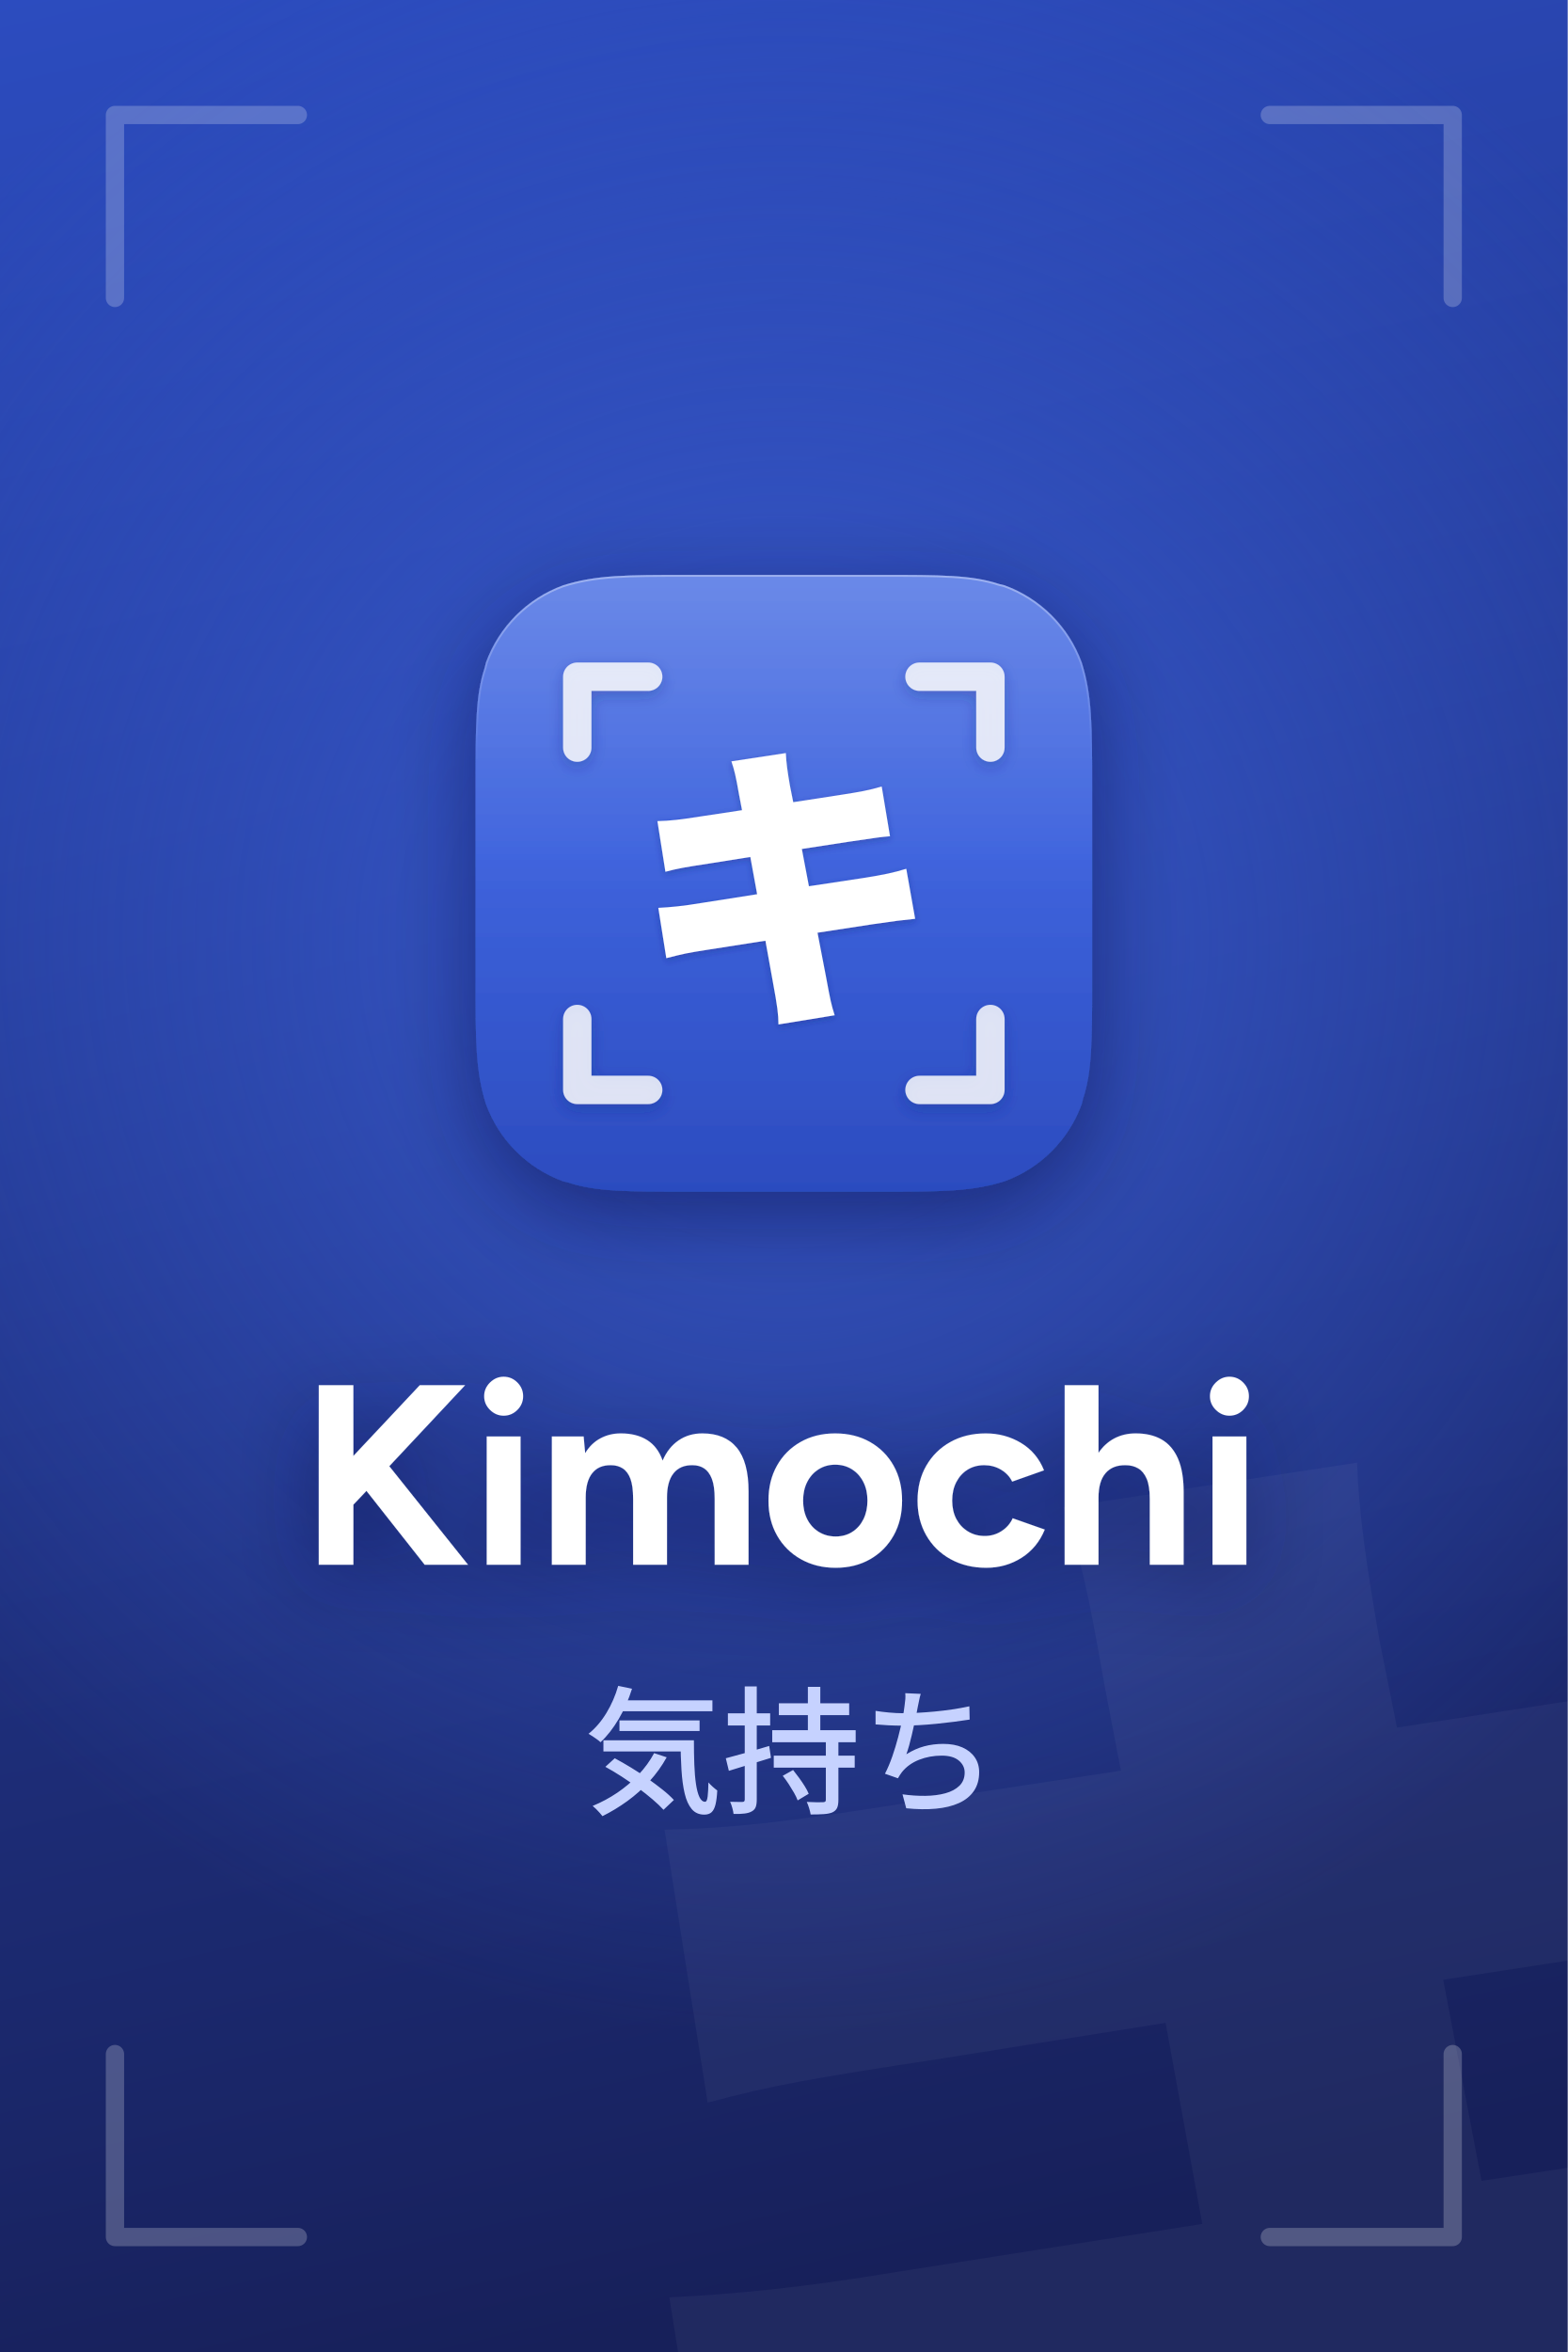
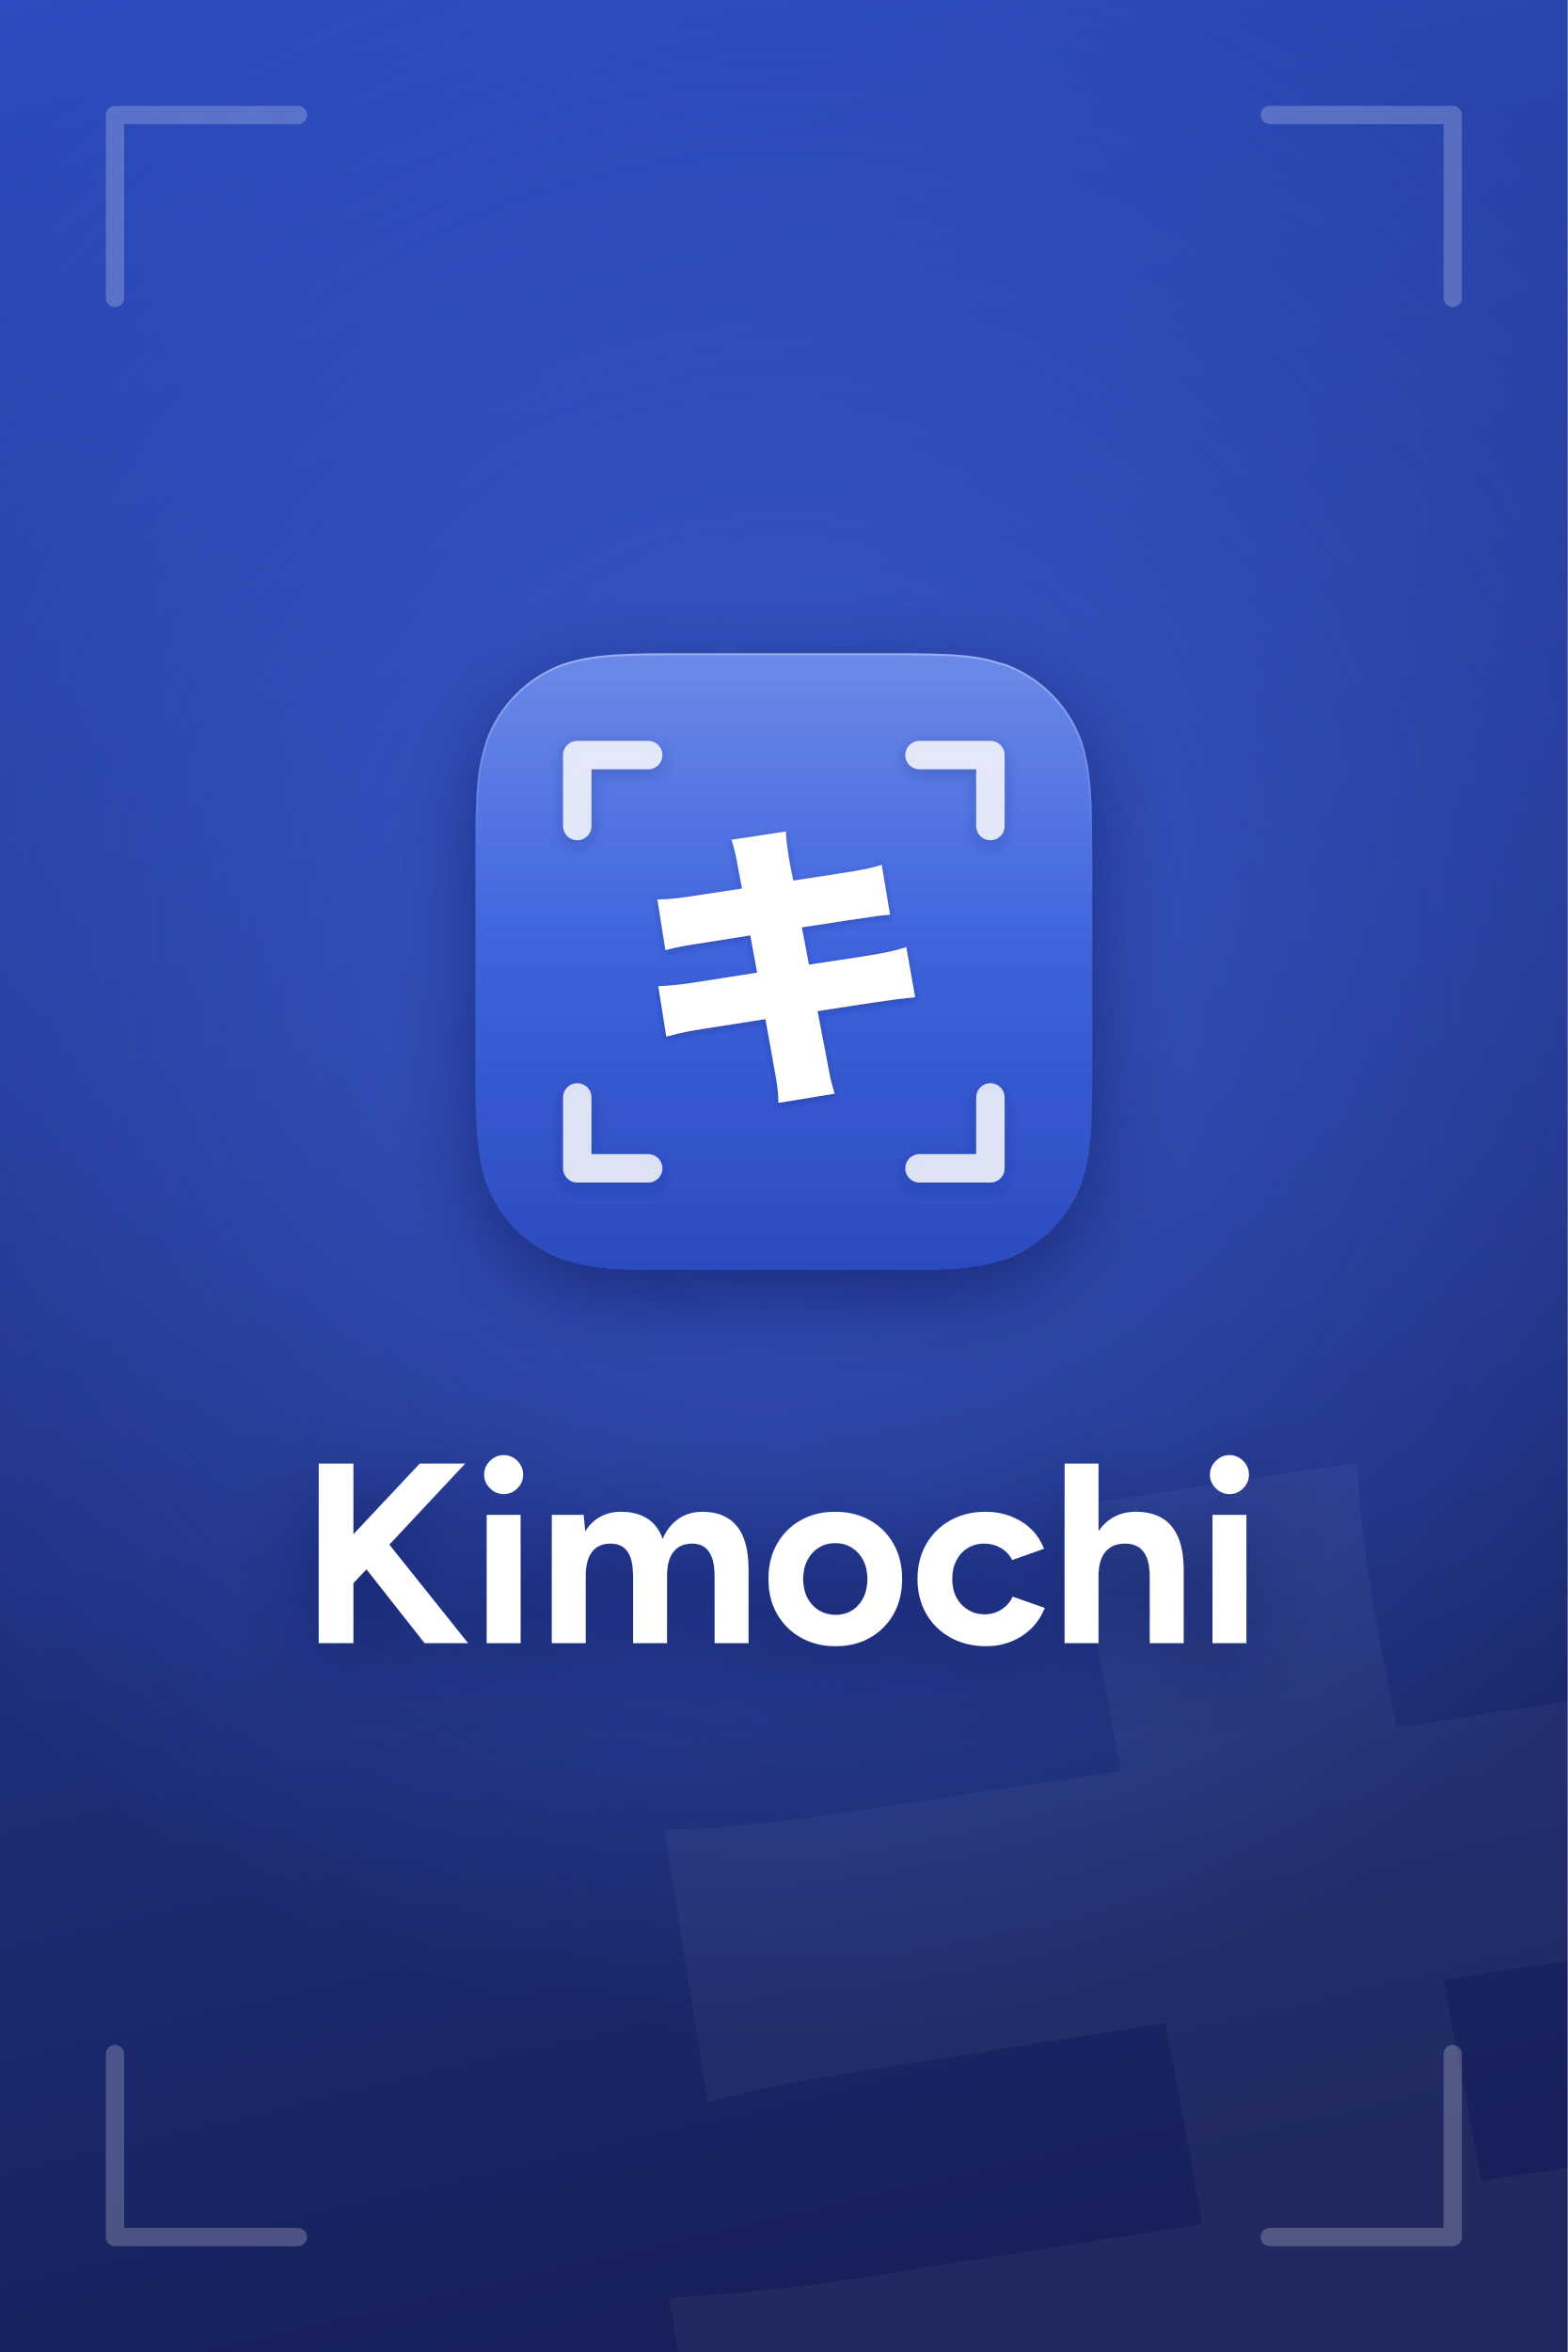
<svg xmlns="http://www.w3.org/2000/svg" width="600" height="900" viewBox="0 0 600 900">
  <defs>
    <linearGradient id="g-ground" gradientUnits="userSpaceOnUse" x1="0" y1="0" x2="210" y2="900">
      <stop offset="0" stop-color="#2c4cbf" />
      <stop offset="1" stop-color="#17205a" />
    </linearGradient>
    <radialGradient id="g-glow" gradientUnits="userSpaceOnUse" cx="300" cy="360" r="420">
      <stop offset="0" stop-color="#3e63dd" stop-opacity="0.75" />
      <stop offset="1" stop-color="#3e63dd" stop-opacity="0" />
    </radialGradient>
    <filter id="g-lift" x="-20%" y="-20%" width="140%" height="160%">
      <feDropShadow dx="0" dy="9" stdDeviation="16.2" flood-color="#0b1033" flood-opacity="0.45" />
    </filter>
  </defs>
  <rect width="600" height="900" fill="url(#g-ground)" />
  <rect width="600" height="900" fill="url(#g-glow)" />
  <path transform="translate(210.38 1069.01) scale(0.610687)" d="M358 -641L219 -620C149 -609 116 -605 72 -604L99 -433C140 -444 163 -448 248 -461L386 -483L409 -357L218 -327C158 -317 116 -313 75 -311L102 -141C165 -157 170 -158 239 -169L437 -200L463 -56C477 20 481 49 481 83L671 52C659 14 657 4 641 -82L613 -227L802 -256C886 -268 886 -268 943 -274L913 -443C871 -430 838 -423 769 -412L584 -384L560 -510L716 -534C824 -550 824 -550 858 -553L830 -721C786 -708 758 -703 687 -692L531 -668L520 -723C512 -769 507 -803 506 -834L322 -806C332 -777 337 -756 348 -693Z" fill="#fff" fill-opacity="0.04" />
  <path d="M44 114V44H114 M486 44H556V114 M556 786V856H486 M114 856H44V786" fill="none" stroke="#fff" stroke-opacity="0.22" stroke-width="7" stroke-linecap="round" stroke-linejoin="round" />
  <g filter="url(#g-lift)">
-     <svg x="182" y="220" width="236" height="236" viewBox="0 0 1024 1024">
+     <svg x="182" y="250" width="236" height="236" viewBox="0 0 1024 1024">
      <defs>
        <linearGradient id="i1-fill" gradientUnits="userSpaceOnUse" x1="0" y1="0" x2="0" y2="1024">
          <stop offset="0" stop-color="#5a7ce6" />
          <stop offset="0.45" stop-color="#3e63dd" />
          <stop offset="1" stop-color="#2c4cbf" />
        </linearGradient>
        <linearGradient id="i1-sheen" gradientUnits="userSpaceOnUse" x1="0" y1="0" x2="0" y2="563.2">
          <stop offset="0" stop-color="#fff" stop-opacity="0.1" />
          <stop offset="1" stop-color="#fff" stop-opacity="0" />
        </linearGradient>
        <linearGradient id="i1-edge" gradientUnits="userSpaceOnUse" x1="0" y1="0" x2="0" y2="307.2">
          <stop offset="0" stop-color="#fff" stop-opacity="0.35" />
          <stop offset="1" stop-color="#fff" stop-opacity="0" />
        </linearGradient>
        <linearGradient id="i1-glyph" gradientUnits="userSpaceOnUse" x1="0" y1="204.8" x2="0" y2="819.2">
          <stop offset="0" stop-color="#ffffff" />
          <stop offset="1" stop-color="#e9edfc" />
        </linearGradient>
        <clipPath id="i1-clip">
          <path d="M352.2 0 L671.8 0 C773.21 0 823.92 0 869.65 15.09 L878.5 17.26 C938.1 38.95 985.05 85.9 1006.74 145.5 C1024 200.08 1024 250.79 1024 352.2 L1024 671.8 C1024 773.21 1024 823.92 1008.91 869.65 L1006.74 878.5 C985.05 938.1 938.1 985.05 878.5 1006.74 C823.92 1024 773.21 1024 671.8 1024 L352.2 1024 C250.79 1024 200.08 1024 154.35 1008.91 L145.5 1006.74 C85.9 985.05 38.95 938.1 17.26 878.5 C0 823.92 0 773.21 0 671.8 L0 352.2 C0 250.79 0 200.08 15.09 154.35 L17.26 145.5 C38.95 85.9 85.9 38.95 145.5 17.26 C200.08 0 250.79 0 352.2 0 Z" />
        </clipPath>
        <filter id="i1-lift" x="-20%" y="-20%" width="140%" height="140%">
          <feDropShadow dx="0" dy="8.19" stdDeviation="12.29" flood-color="#1a2c80" flood-opacity="0.35" />
        </filter>
      </defs>
      <path d="M352.2 0 L671.8 0 C773.21 0 823.92 0 869.65 15.09 L878.5 17.26 C938.1 38.95 985.05 85.9 1006.74 145.5 C1024 200.08 1024 250.79 1024 352.2 L1024 671.8 C1024 773.21 1024 823.92 1008.91 869.65 L1006.74 878.5 C985.05 938.1 938.1 985.05 878.5 1006.74 C823.92 1024 773.21 1024 671.8 1024 L352.2 1024 C250.79 1024 200.08 1024 154.35 1008.91 L145.5 1006.74 C85.9 985.05 38.95 938.1 17.26 878.5 C0 823.92 0 773.21 0 671.8 L0 352.2 C0 250.79 0 200.08 15.09 154.35 L17.26 145.5 C38.95 85.9 85.9 38.95 145.5 17.26 C200.08 0 250.79 0 352.2 0 Z" fill="url(#i1-fill)" />
      <g clip-path="url(#i1-clip)">
        <rect x="0" y="0" width="1024" height="1024" fill="url(#i1-sheen)" />
        <path d="M352.2 0 L671.8 0 C773.21 0 823.92 0 869.65 15.09 L878.5 17.26 C938.1 38.95 985.05 85.9 1006.74 145.5 C1024 200.08 1024 250.79 1024 352.2 L1024 671.8 C1024 773.21 1024 823.92 1008.91 869.65 L1006.74 878.5 C985.05 938.1 938.1 985.05 878.5 1006.74 C823.92 1024 773.21 1024 671.8 1024 L352.2 1024 C250.79 1024 200.08 1024 154.35 1008.91 L145.5 1006.74 C85.9 985.05 38.95 938.1 17.26 878.5 C0 823.92 0 773.21 0 671.8 L0 352.2 C0 250.79 0 200.08 15.09 154.35 L17.26 145.5 C38.95 85.9 85.9 38.95 145.5 17.26 C200.08 0 250.79 0 352.2 0 Z" fill="none" stroke="url(#i1-edge)" stroke-width="6.14" />
      </g>
      <path d="M168.96 286.72V168.96H286.72 M737.28 168.96H855.04V286.72 M855.04 737.28V855.04H737.28 M286.72 855.04H168.96V737.28" stroke-width="47.1" stroke-opacity="0.82" stroke-linecap="round" stroke-linejoin="round" fill="none" stroke="#fff" filter="url(#i1-lift)" />
      <path transform="translate(266.7 705.55) scale(0.491341)" d="M358 -641L219 -620C149 -609 116 -605 72 -604L99 -433C140 -444 163 -448 248 -461L386 -483L409 -357L218 -327C158 -317 116 -313 75 -311L102 -141C165 -157 170 -158 239 -169L437 -200L463 -56C477 20 481 49 481 83L671 52C659 14 657 4 641 -82L613 -227L802 -256C886 -268 886 -268 943 -274L913 -443C871 -430 838 -423 769 -412L584 -384L560 -510L716 -534C824 -550 824 -550 858 -553L830 -721C786 -708 758 -703 687 -692L531 -668L520 -723C512 -769 507 -803 506 -834L322 -806C332 -777 337 -756 348 -693Z" fill="url(#i1-glyph)" filter="url(#i1-lift)" />
    </svg>
-     <path transform="translate(114.54 598.74) scale(0.098142)" d="M76 0L76 -700L211 -700L211 -424L470 -700L647 -700L351 -384L658 0L489 0L262 -288L211 -234L211 0ZM731 0L731 -500L863 -500L863 0ZM797 -581Q767 -581 744 -603.5Q721 -626 721 -657Q721 -688 744 -710.5Q767 -733 797 -733Q828 -733 850.5 -710.5Q873 -688 873 -657Q873 -626 850.5 -603.5Q828 -581 797 -581ZM985 0L985 -500L1109 -500L1115 -435Q1138 -473 1174 -492.5Q1210 -512 1254 -512Q1315 -512 1356.5 -486Q1398 -460 1417 -406Q1439 -457 1479 -484.5Q1519 -512 1572 -512Q1660 -512 1706 -456.5Q1752 -401 1752 -286L1752 0L1620 0L1620 -256Q1620 -307 1609 -335Q1598 -363 1579 -375.5Q1560 -388 1534 -388Q1486 -389 1460 -357Q1434 -325 1434 -262L1434 0L1302 0L1302 -256Q1302 -307 1291.5 -335Q1281 -363 1261.5 -375.5Q1242 -388 1216 -388Q1168 -389 1142.5 -357Q1117 -325 1117 -262L1117 0ZM2091.8 12Q2015.8 12 1956.3 -21.5Q1896.8 -55 1863.3 -114Q1829.8 -173 1829.8 -250Q1829.8 -327 1862.8 -386Q1895.8 -445 1954.8 -478.5Q2013.8 -512 2089.8 -512Q2166.8 -512 2225.8 -478.5Q2284.8 -445 2317.8 -386Q2350.8 -327 2350.8 -250Q2350.8 -173 2317.8 -114Q2284.8 -55 2226.3 -21.5Q2167.8 12 2091.8 12ZM2091.8 -110Q2128.8 -110 2156.8 -128Q2184.8 -146 2200.3 -177.5Q2215.8 -209 2215.8 -250Q2215.8 -291 2199.8 -322.5Q2183.8 -354 2155.3 -372Q2126.8 -390 2089.8 -390Q2053.8 -390 2025.3 -372Q1996.8 -354 1980.8 -322.5Q1964.8 -291 1964.8 -250Q1964.8 -209 1980.8 -177.5Q1996.8 -146 2025.8 -128Q2054.8 -110 2091.8 -110ZM2679.2 12Q2601.2 12 2540.2 -21.5Q2479.2 -55 2445.2 -114.5Q2411.2 -174 2411.2 -250Q2411.2 -327 2445.2 -386Q2479.2 -445 2539.2 -478.5Q2599.2 -512 2677.2 -512Q2752.2 -512 2814.2 -475Q2876.2 -438 2904.2 -368L2780.2 -324Q2766.2 -353 2736.7 -370.5Q2707.2 -388 2671.2 -388Q2634.2 -388 2606.2 -370.5Q2578.2 -353 2562.2 -322Q2546.2 -291 2546.2 -250Q2546.2 -209 2562.2 -178.5Q2578.2 -148 2607.2 -130Q2636.2 -112 2673.2 -112Q2709.2 -112 2738.7 -131Q2768.2 -150 2782.2 -181L2907.2 -137Q2878.2 -66 2816.7 -27Q2755.2 12 2679.2 12ZM2984.8 0L2984.8 -700L3116.8 -700L3116.8 -436Q3141.8 -473 3178.8 -492.5Q3215.8 -512 3261.8 -512Q3321.8 -512 3363.3 -488Q3404.8 -464 3426.8 -413.5Q3448.8 -363 3448.8 -283L3448.8 0L3316.8 0L3316.8 -256Q3316.8 -307 3304.8 -335Q3292.8 -363 3271.8 -375.5Q3250.8 -388 3222.8 -388Q3171.8 -389 3144.3 -357Q3116.8 -325 3116.8 -262L3116.8 0ZM3561.4 0L3561.4 -500L3693.4 -500L3693.4 0ZM3627.4 -581Q3597.4 -581 3574.4 -603.5Q3551.4 -626 3551.4 -657Q3551.4 -688 3574.4 -710.5Q3597.4 -733 3627.4 -733Q3658.4 -733 3680.9 -710.5Q3703.4 -688 3703.4 -657Q3703.4 -626 3680.9 -603.5Q3658.4 -581 3627.4 -581Z" fill="#ffffff" />
+     <path transform="translate(114.54 628.74) scale(0.098142)" d="M76 0L76 -700L211 -700L211 -424L470 -700L647 -700L351 -384L658 0L489 0L262 -288L211 -234L211 0ZM731 0L731 -500L863 -500L863 0ZM797 -581Q767 -581 744 -603.5Q721 -626 721 -657Q721 -688 744 -710.5Q767 -733 797 -733Q828 -733 850.5 -710.5Q873 -688 873 -657Q873 -626 850.5 -603.5Q828 -581 797 -581ZM985 0L985 -500L1109 -500L1115 -435Q1138 -473 1174 -492.5Q1210 -512 1254 -512Q1315 -512 1356.5 -486Q1398 -460 1417 -406Q1439 -457 1479 -484.5Q1519 -512 1572 -512Q1660 -512 1706 -456.5Q1752 -401 1752 -286L1752 0L1620 0L1620 -256Q1620 -307 1609 -335Q1598 -363 1579 -375.5Q1560 -388 1534 -388Q1486 -389 1460 -357Q1434 -325 1434 -262L1434 0L1302 0L1302 -256Q1302 -307 1291.5 -335Q1281 -363 1261.5 -375.5Q1242 -388 1216 -388Q1168 -389 1142.5 -357Q1117 -325 1117 -262L1117 0ZM2091.8 12Q2015.8 12 1956.3 -21.5Q1896.8 -55 1863.3 -114Q1829.8 -173 1829.8 -250Q1829.8 -327 1862.8 -386Q1895.8 -445 1954.8 -478.5Q2013.8 -512 2089.8 -512Q2166.8 -512 2225.8 -478.5Q2284.8 -445 2317.8 -386Q2350.8 -327 2350.8 -250Q2350.8 -173 2317.8 -114Q2284.8 -55 2226.3 -21.5Q2167.8 12 2091.8 12ZM2091.8 -110Q2128.8 -110 2156.8 -128Q2184.8 -146 2200.3 -177.5Q2215.8 -209 2215.8 -250Q2215.8 -291 2199.8 -322.5Q2183.8 -354 2155.3 -372Q2126.8 -390 2089.8 -390Q2053.8 -390 2025.3 -372Q1996.8 -354 1980.8 -322.5Q1964.8 -291 1964.8 -250Q1964.8 -209 1980.8 -177.5Q1996.8 -146 2025.8 -128Q2054.8 -110 2091.8 -110ZM2679.2 12Q2601.2 12 2540.2 -21.5Q2479.2 -55 2445.2 -114.5Q2411.2 -174 2411.2 -250Q2411.2 -327 2445.2 -386Q2479.2 -445 2539.2 -478.5Q2599.2 -512 2677.2 -512Q2752.2 -512 2814.2 -475Q2876.2 -438 2904.2 -368L2780.2 -324Q2766.2 -353 2736.7 -370.5Q2707.2 -388 2671.2 -388Q2634.2 -388 2606.2 -370.5Q2578.2 -353 2562.2 -322Q2546.2 -291 2546.2 -250Q2546.2 -209 2562.2 -178.5Q2578.2 -148 2607.2 -130Q2636.2 -112 2673.2 -112Q2709.2 -112 2738.7 -131Q2768.2 -150 2782.2 -181L2907.2 -137Q2878.2 -66 2816.7 -27Q2755.2 12 2679.2 12ZM2984.8 0L2984.8 -700L3116.8 -700L3116.8 -436Q3141.8 -473 3178.8 -492.5Q3215.8 -512 3261.8 -512Q3321.8 -512 3363.3 -488Q3404.8 -464 3426.8 -413.5Q3448.8 -363 3448.8 -283L3448.8 0L3316.8 0L3316.8 -256Q3316.8 -307 3304.8 -335Q3292.8 -363 3271.8 -375.5Q3250.8 -388 3222.8 -388Q3171.8 -389 3144.3 -357Q3116.8 -325 3116.8 -262L3116.8 0ZM3561.4 0L3561.4 -500L3693.4 -500L3693.4 0ZM3627.4 -581Q3597.4 -581 3574.4 -603.5Q3551.4 -626 3551.4 -657Q3551.4 -688 3574.4 -710.5Q3597.4 -733 3627.4 -733Q3658.4 -733 3680.9 -710.5Q3703.4 -688 3703.4 -657Q3703.4 -626 3680.9 -603.5Q3658.4 -581 3627.4 -581Z" fill="#ffffff" />
  </g>
-   <path transform="translate(223.6 689.88) scale(0.052871)" d="M244 -742L928 -742L928 -663L244 -663ZM255 -597L835 -597L835 -520L255 -520ZM139 -453L730 -453L730 -372L139 -372ZM246 -847L346 -826Q309 -708 249.5 -607Q190 -506 118 -439Q109 -448 93 -459.5Q77 -471 60.5 -482Q44 -493 31 -500Q105 -559 160.5 -650.5Q216 -742 246 -847ZM506 -360L597 -330Q545 -236 472 -156Q399 -76 312 -13Q225 50 132 96Q124 86 112 72Q100 58 86 44.5Q72 31 61 22Q156 -17 240 -74Q324 -131 392.5 -203.5Q461 -276 506 -360ZM697 -453L794 -453Q794 -358 797 -277.5Q800 -197 809 -136.5Q818 -76 834 -42Q850 -8 876 -8Q889 -9 893.5 -47Q898 -85 899 -148Q913 -132 931 -116Q949 -100 963 -90Q960 -28 950.5 11Q941 50 922 67.5Q903 85 869 85Q812 85 778 44.5Q744 4 727 -68.5Q710 -141 704 -239Q698 -337 697 -453ZM153 -261L221 -323Q277 -293 338 -256Q399 -219 457 -178Q515 -137 565.5 -97Q616 -57 649 -21L574 50Q542 15 494 -26Q446 -67 389 -109Q332 -151 271 -190.5Q210 -230 153 -261ZM1409 -721L1918 -721L1918 -635L1409 -635ZM1372 -342L1958 -342L1958 -255L1372 -255ZM1361 -526L1965 -526L1965 -439L1361 -439ZM1619 -840L1709 -840L1709 -480L1619 -480ZM1749 -456L1840 -456L1840 -22Q1840 16 1830.5 36.5Q1821 57 1796 69Q1772 79 1733 81.5Q1694 84 1639 84Q1636 64 1628 38Q1620 12 1611 -7Q1649 -5 1684 -4.5Q1719 -4 1730 -5Q1741 -6 1745 -9.5Q1749 -13 1749 -23ZM1437 -196L1512 -238Q1533 -212 1555.5 -181Q1578 -150 1596.5 -120.5Q1615 -91 1625 -66L1545 -18Q1536 -43 1518.5 -73.5Q1501 -104 1480 -136.5Q1459 -169 1437 -196ZM1025 -323Q1084 -338 1168.5 -362Q1253 -386 1339 -412L1352 -326Q1273 -302 1193 -277Q1113 -252 1047 -232ZM1040 -648L1346 -648L1346 -560L1040 -560ZM1162 -843L1249 -843L1249 -25Q1249 11 1241 31Q1233 51 1212 62Q1193 73 1161 77Q1129 81 1081 80Q1079 62 1072 36.5Q1065 11 1056 -8Q1086 -7 1111 -7Q1136 -7 1145 -7Q1154 -7 1158 -11Q1162 -15 1162 -25ZM2436 -789Q2429 -767 2424.5 -743Q2420 -719 2415 -697Q2411 -673 2404 -639.5Q2397 -606 2388.5 -567.5Q2380 -529 2371 -490Q2362 -451 2352 -415.5Q2342 -380 2332 -352Q2396 -392 2461 -409.5Q2526 -427 2599 -427Q2680 -427 2737.5 -401.5Q2795 -376 2827 -330Q2859 -284 2859 -222Q2859 -142 2820.5 -86Q2782 -30 2712 1.5Q2642 33 2545.5 42Q2449 51 2331 39L2304 -62Q2389 -50 2469.5 -51Q2550 -52 2614 -69.5Q2678 -87 2716 -124Q2754 -161 2754 -220Q2754 -271 2711.5 -306.5Q2669 -342 2588 -342Q2500 -342 2424 -312Q2348 -282 2300 -223Q2292 -212 2285 -201.5Q2278 -191 2271 -178L2177 -211Q2206 -267 2230 -336Q2254 -405 2272.5 -475.5Q2291 -546 2303 -606Q2315 -666 2319 -704Q2323 -731 2324.5 -751.5Q2326 -772 2324 -794ZM2109 -666Q2152 -659 2206 -654Q2260 -649 2306 -649Q2354 -649 2412.5 -652Q2471 -655 2535 -661Q2599 -667 2663.5 -676.5Q2728 -686 2788 -699L2790 -603Q2739 -595 2677 -587Q2615 -579 2550 -572.5Q2485 -566 2422 -562.5Q2359 -559 2307 -559Q2253 -559 2203 -561.5Q2153 -564 2109 -568Z" fill="#c6d2ff" />
</svg>
